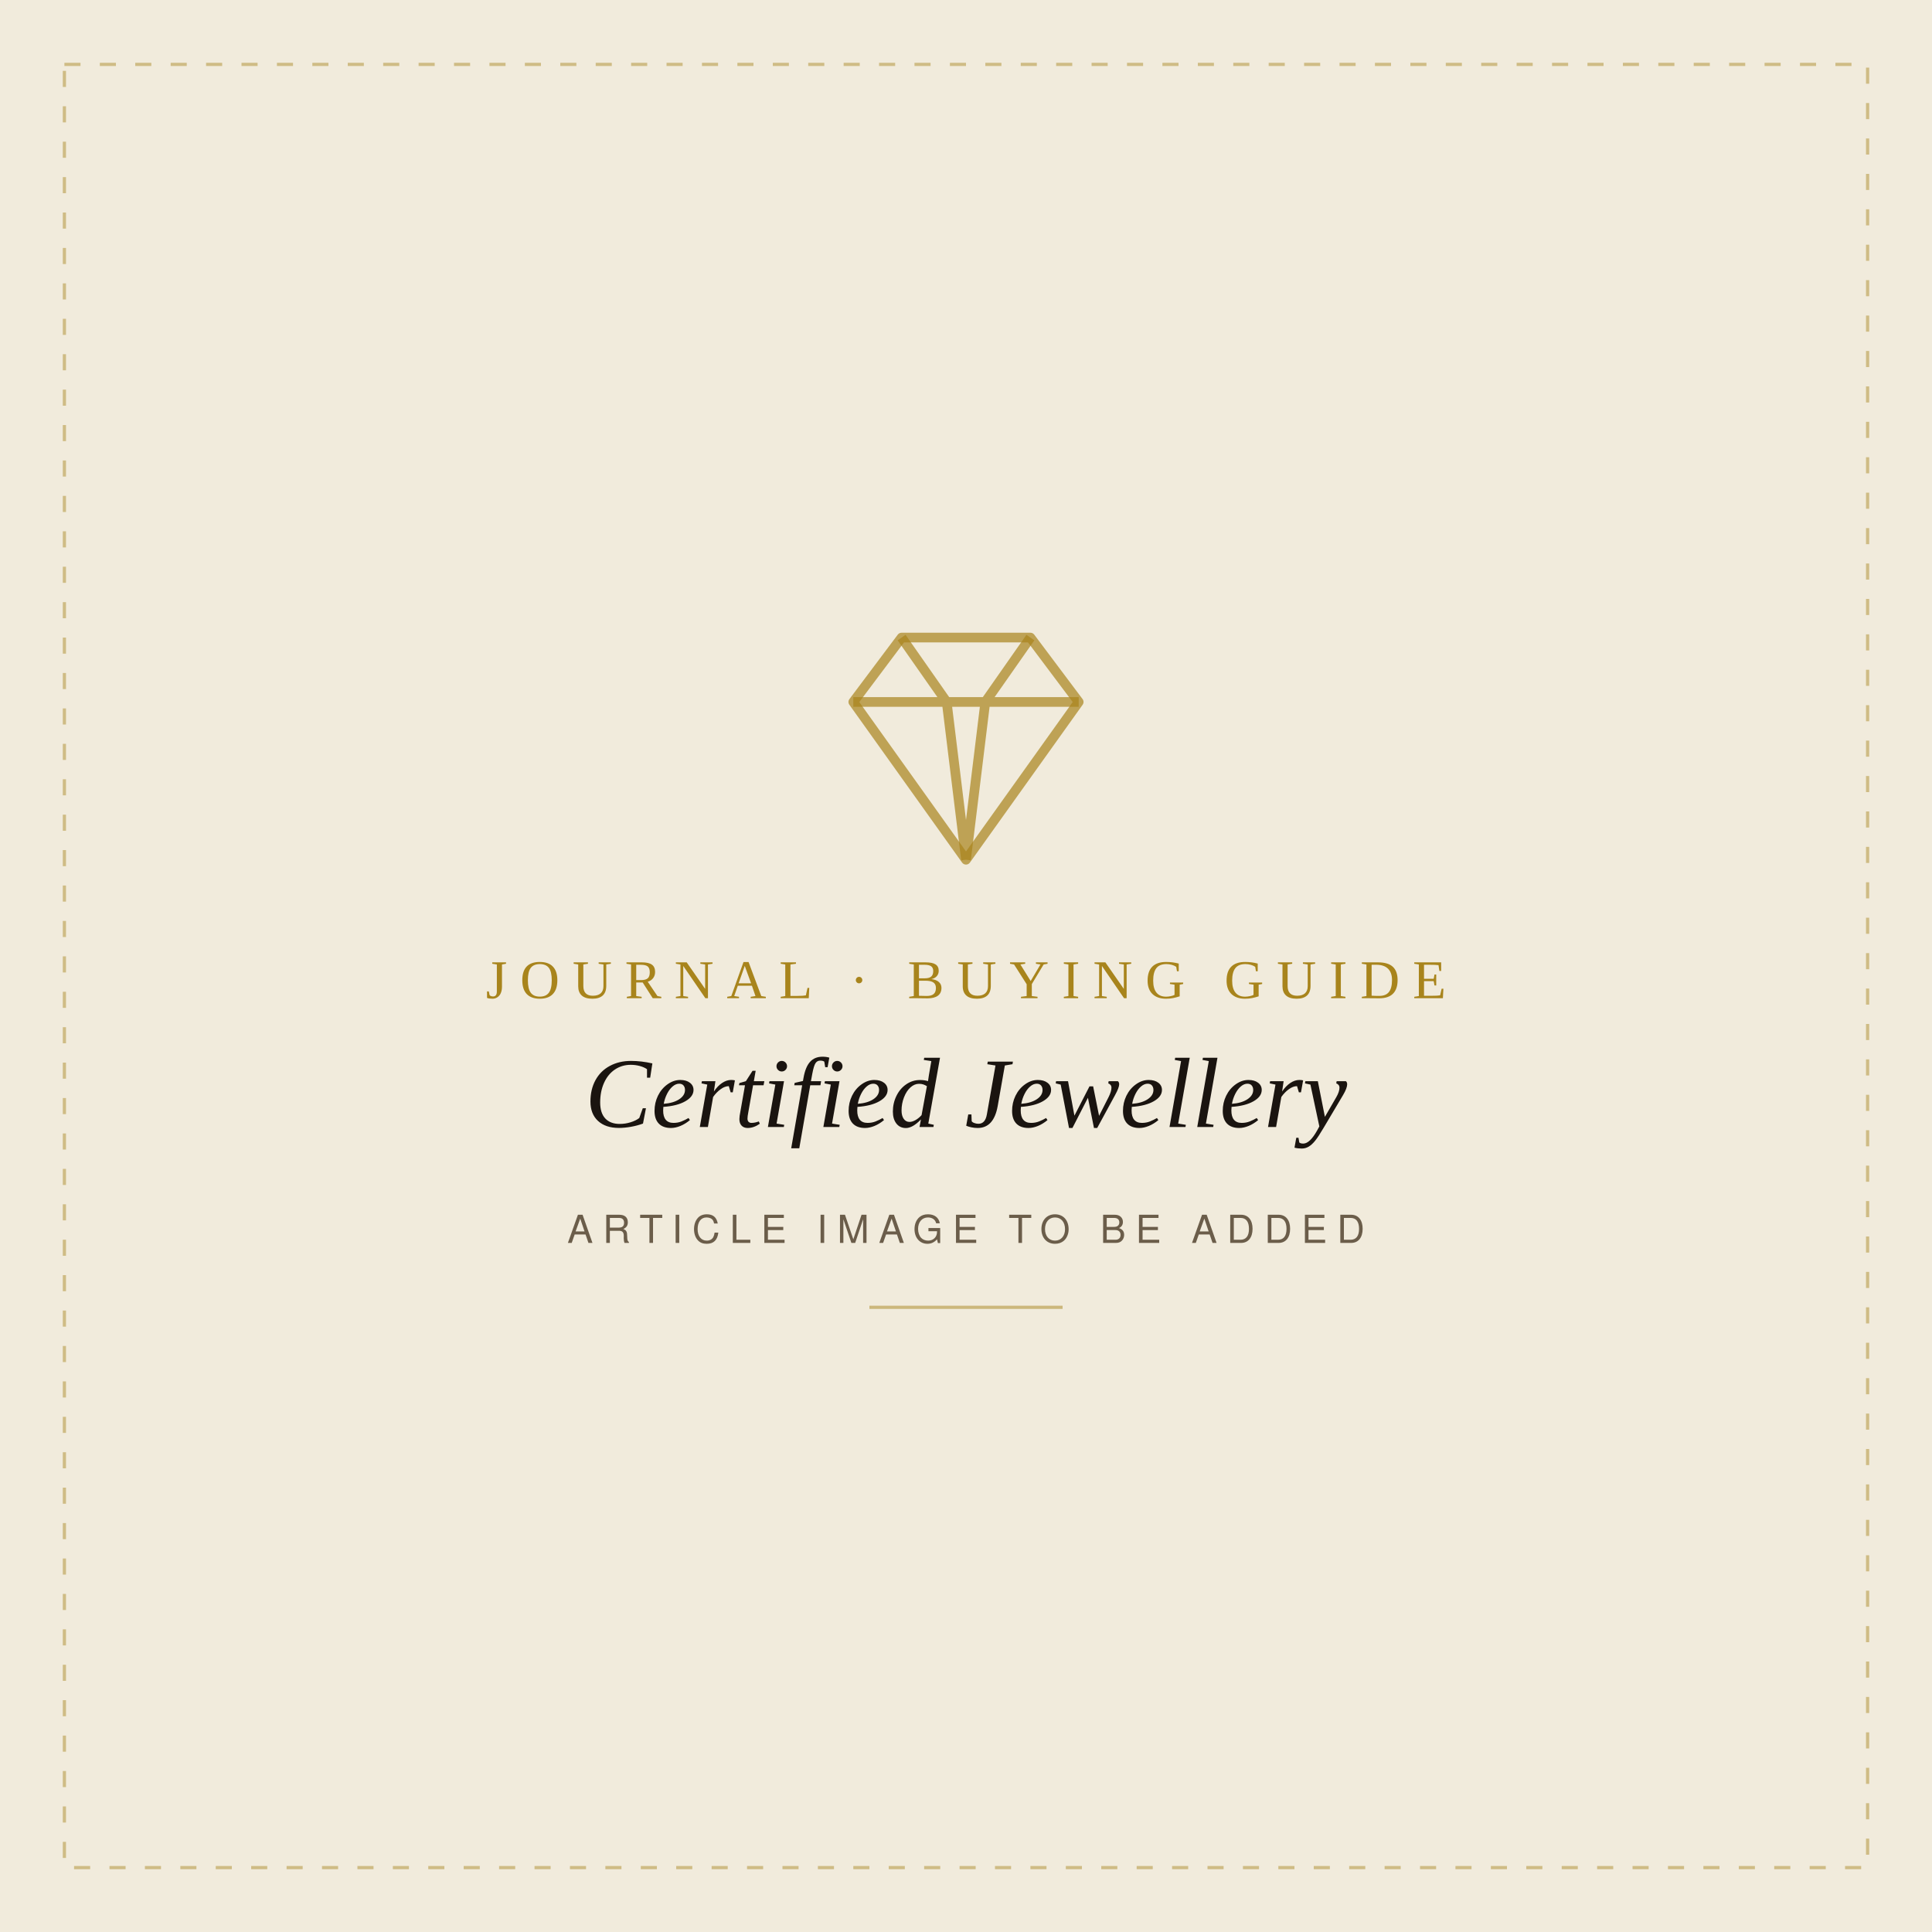
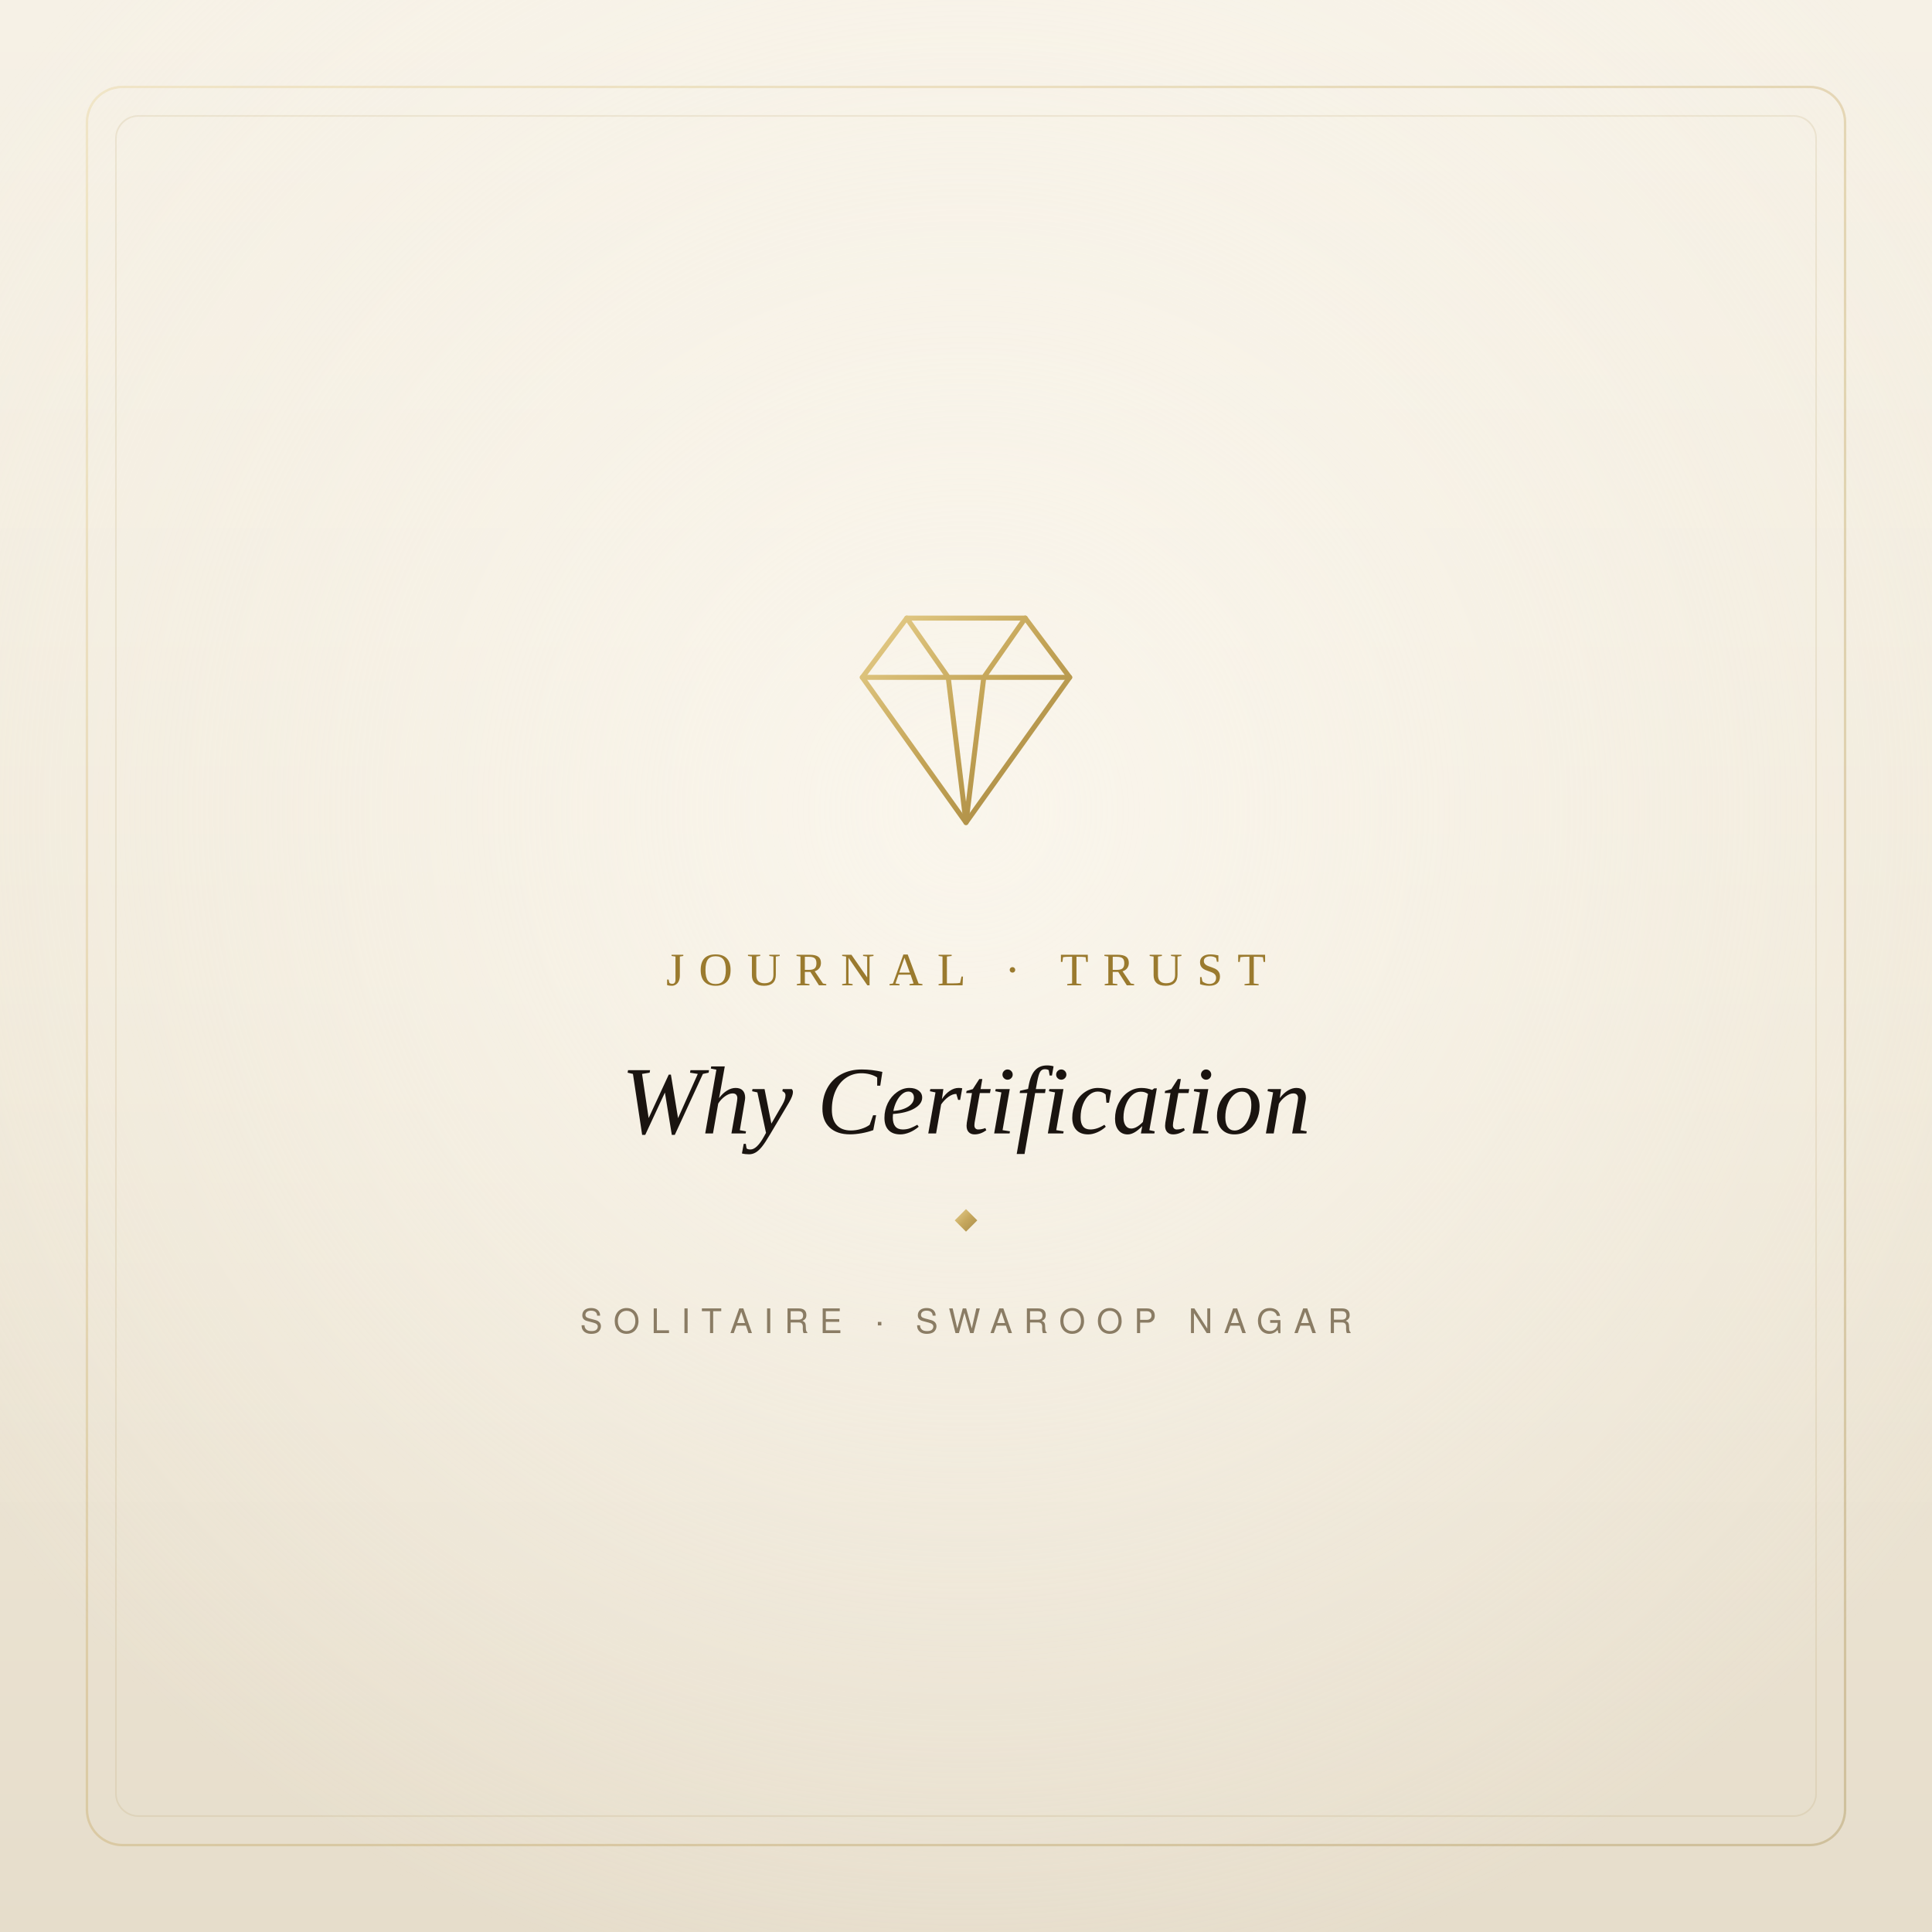
- <svg xmlns="http://www.w3.org/2000/svg" viewBox="0 0 1200 1200" width="1200" height="1200" role="img" aria-label="Certified Jewellery — placeholder">
-   <rect width="1200" height="1200" fill="#F1EBDC" />
-   <rect x="40" y="40" width="1120" height="1120" fill="none" stroke="#A8841C" stroke-opacity="0.45" stroke-width="2" stroke-dasharray="10 12" />
-   <g transform="translate(600 470)" fill="none" stroke="#A8841C" stroke-opacity="0.7" stroke-width="6" stroke-linejoin="round">
+ <svg xmlns="http://www.w3.org/2000/svg" viewBox="0 0 1200 1200" width="1200" height="1200" role="img" aria-label="Journal — why certification matters">
+   <defs>
+     <linearGradient id="bg" x1="0" y1="0" x2="0" y2="1">
+       <stop offset="0" stop-color="#F6F1E6" />
+       <stop offset="0.55" stop-color="#EFE8D8" />
+       <stop offset="1" stop-color="#E6DDCB" />
+     </linearGradient>
+     <radialGradient id="glow" cx="0.5" cy="0.42" r="0.62">
+       <stop offset="0" stop-color="#FBF7EE" stop-opacity="0.9" />
+       <stop offset="1" stop-color="#FBF7EE" stop-opacity="0" />
+     </radialGradient>
+     <linearGradient id="gold" x1="0" y1="0" x2="1" y2="1">
+       <stop offset="0" stop-color="#E4CA80" />
+       <stop offset="0.5" stop-color="#BD9A45" />
+       <stop offset="1" stop-color="#9A7A2E" />
+     </linearGradient>
+   </defs>
+   <rect width="1200" height="1200" fill="url(#bg)" />
+   <rect width="1200" height="1200" fill="url(#glow)" />
+   <rect x="54" y="54" width="1092" height="1092" rx="22" fill="none" stroke="url(#gold)" stroke-opacity="0.30" stroke-width="1.5" />
+   <rect x="72" y="72" width="1056" height="1056" rx="14" fill="none" stroke="#9A7A2E" stroke-opacity="0.12" stroke-width="1" />
+   <g transform="translate(600 452) scale(0.92)" fill="none" stroke="url(#gold)" stroke-width="3.4" stroke-linejoin="round" stroke-linecap="round" opacity="0.9">
    <path d="M-70 -34 L-40 -74 L40 -74 L70 -34 L0 64 Z" />
    <path d="M-70 -34 L70 -34 M-40 -74 L-12 -34 L0 64 M40 -74 L12 -34 L0 64 M-12 -34 L12 -34" />
  </g>
-   <text x="600" y="620" text-anchor="middle" font-family="Georgia, 'Times New Roman', serif" font-size="34" letter-spacing="8" fill="#A8841C">JOURNAL · BUYING GUIDE</text>
-   <text x="600" y="700" text-anchor="middle" font-family="Georgia, 'Times New Roman', serif" font-style="italic" font-size="62" fill="#1A1410">Certified Jewellery</text>
-   <text x="600" y="772" text-anchor="middle" font-family="Helvetica, Arial, sans-serif" font-size="24" letter-spacing="6" fill="#6B5D4A">ARTICLE IMAGE TO BE ADDED</text>
-   <line x1="540" y1="812" x2="660" y2="812" stroke="#A8841C" stroke-opacity="0.5" stroke-width="2" />
+   <text x="600" y="612" text-anchor="middle" font-family="Georgia, 'Times New Roman', serif" font-size="29" letter-spacing="9" fill="#9A7A2E">JOURNAL · TRUST</text>
+   <text x="600" y="704" text-anchor="middle" font-family="Georgia, 'Times New Roman', serif" font-style="italic" font-size="60" fill="#1A1410">Why Certification</text>
+   <g transform="translate(600 758)">
+     <line x1="-150" y1="0" x2="-20" y2="0" stroke="url(#gold)" stroke-opacity="0.55" stroke-width="1.4" />
+     <line x1="20" y1="0" x2="150" y2="0" stroke="url(#gold)" stroke-opacity="0.55" stroke-width="1.4" />
+     <path d="M0 -7 L7 0 L0 7 L-7 0 Z" fill="url(#gold)" opacity="0.85" />
+   </g>
+   <text x="600" y="828" text-anchor="middle" font-family="Helvetica, Arial, sans-serif" font-size="21" letter-spacing="7" fill="#8A7C64">SOLITAIRE · SWAROOP NAGAR</text>
</svg>
